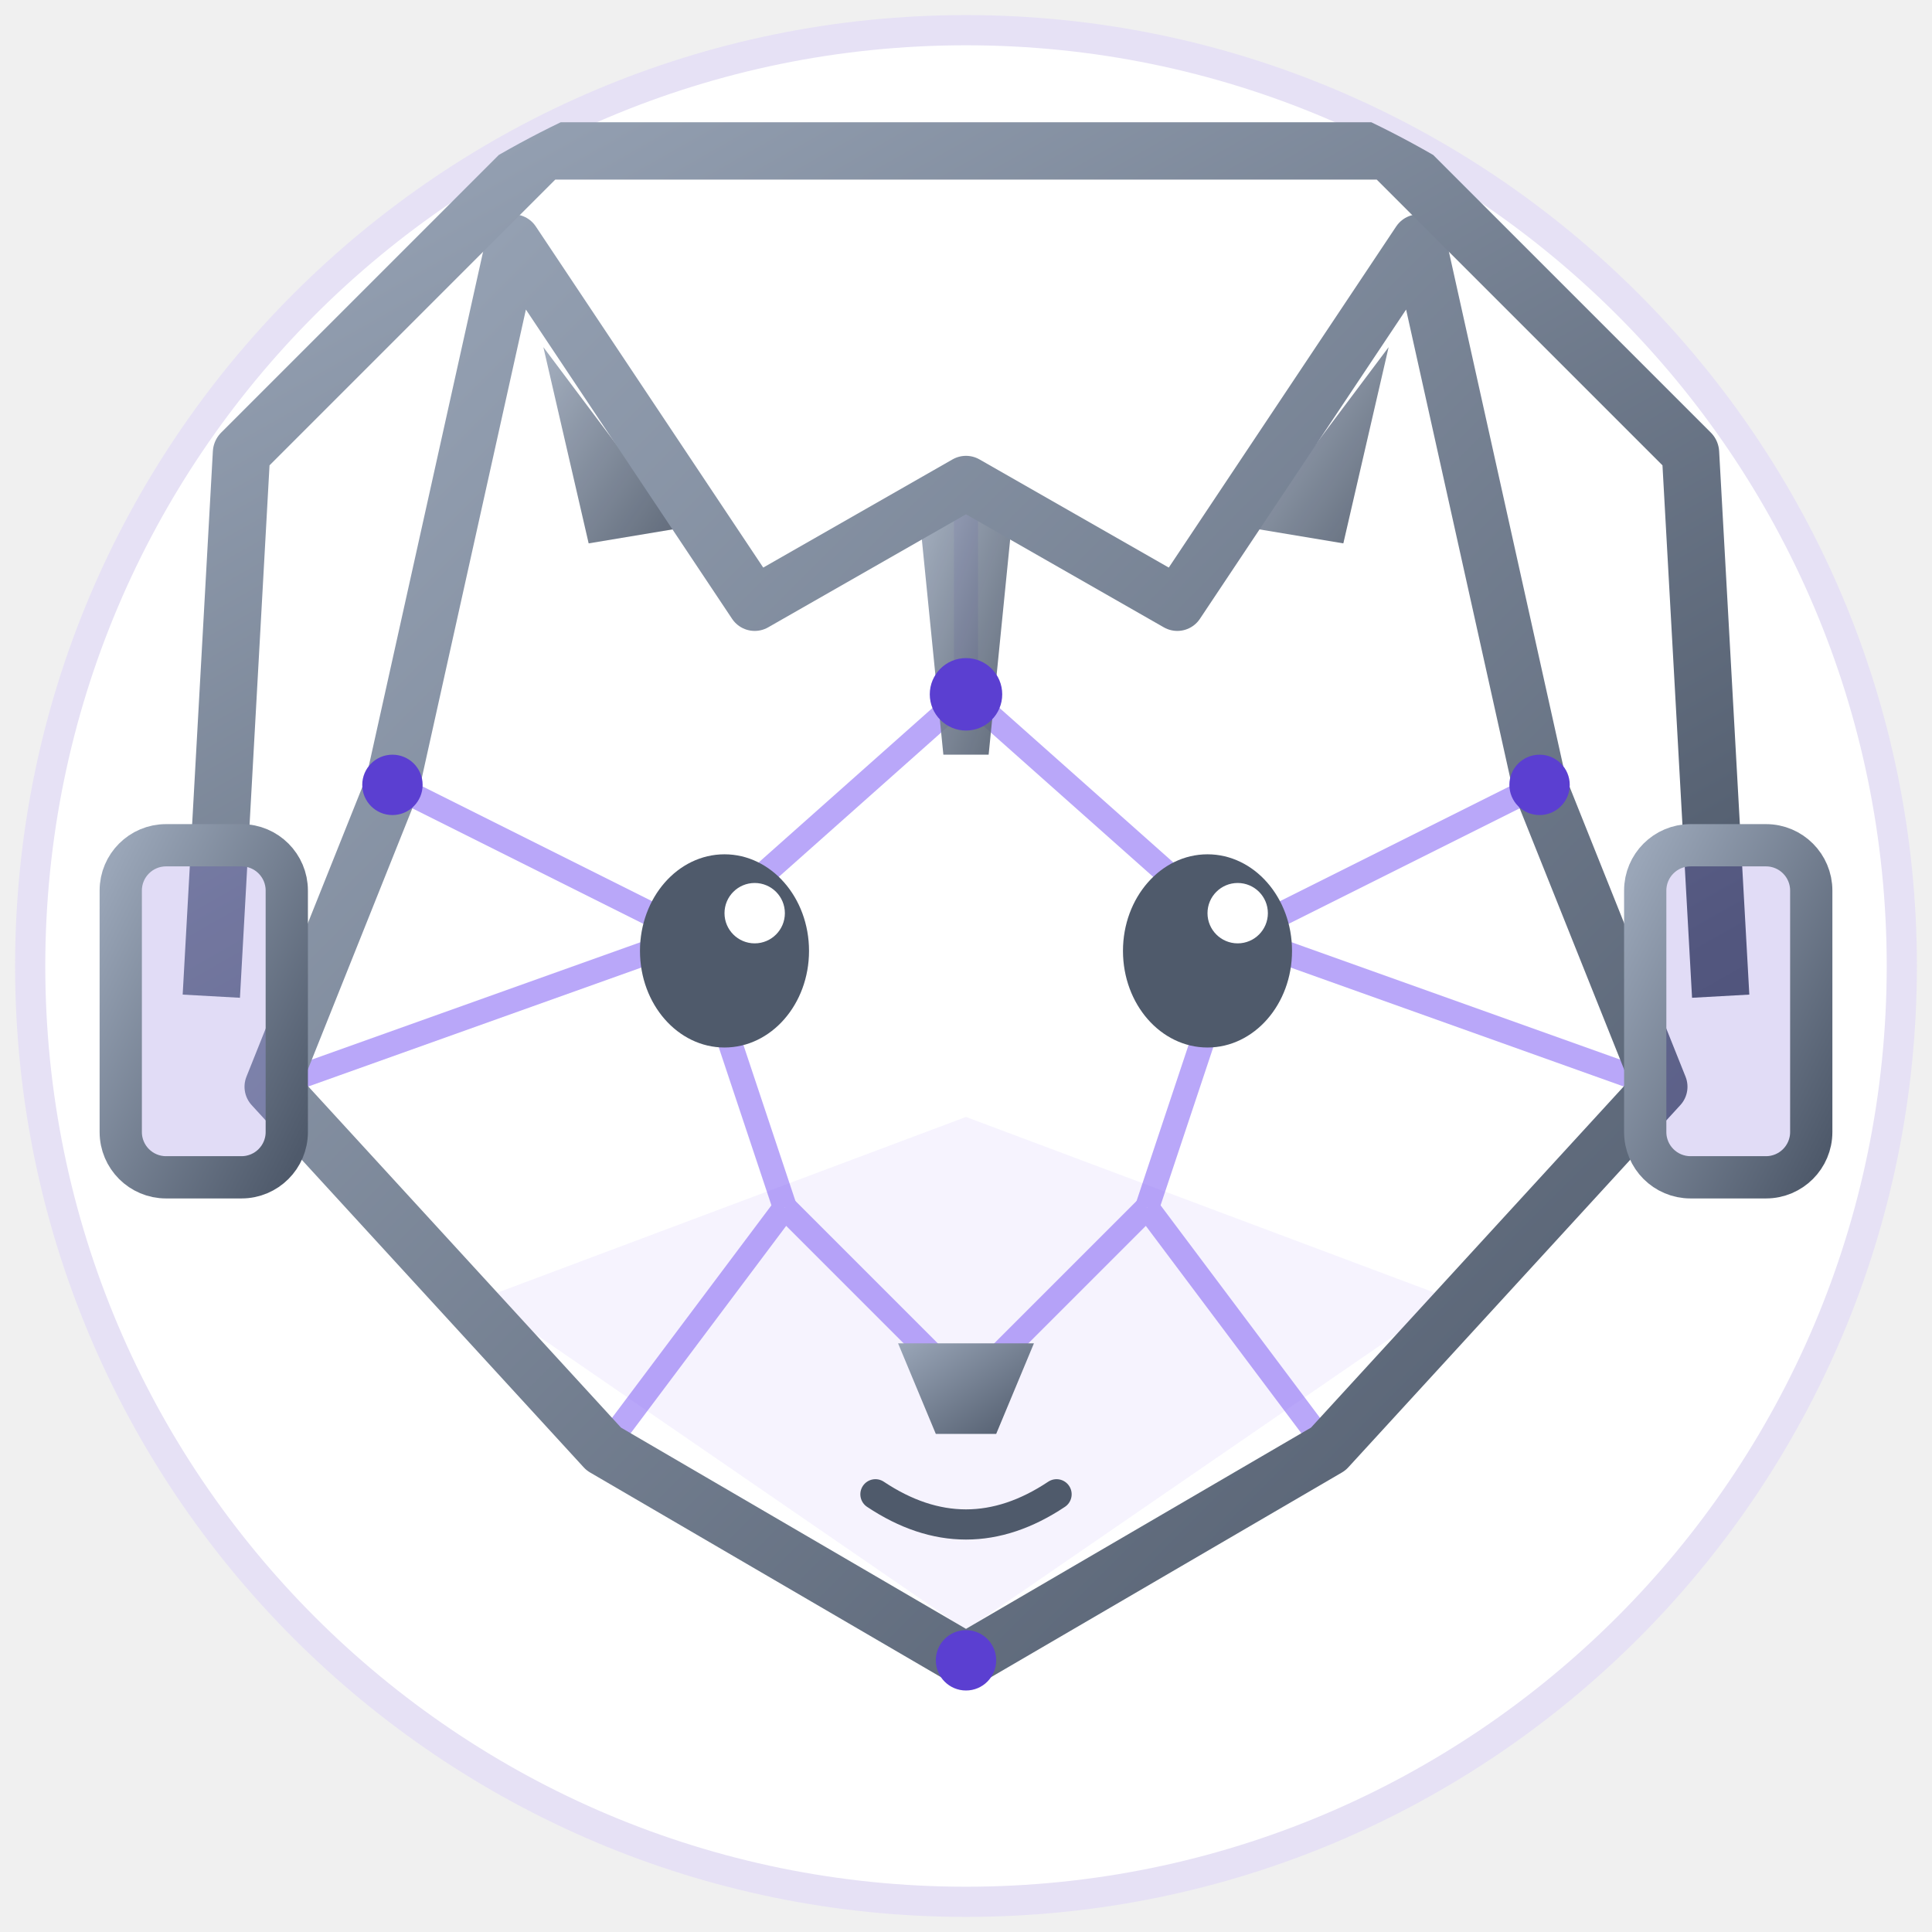
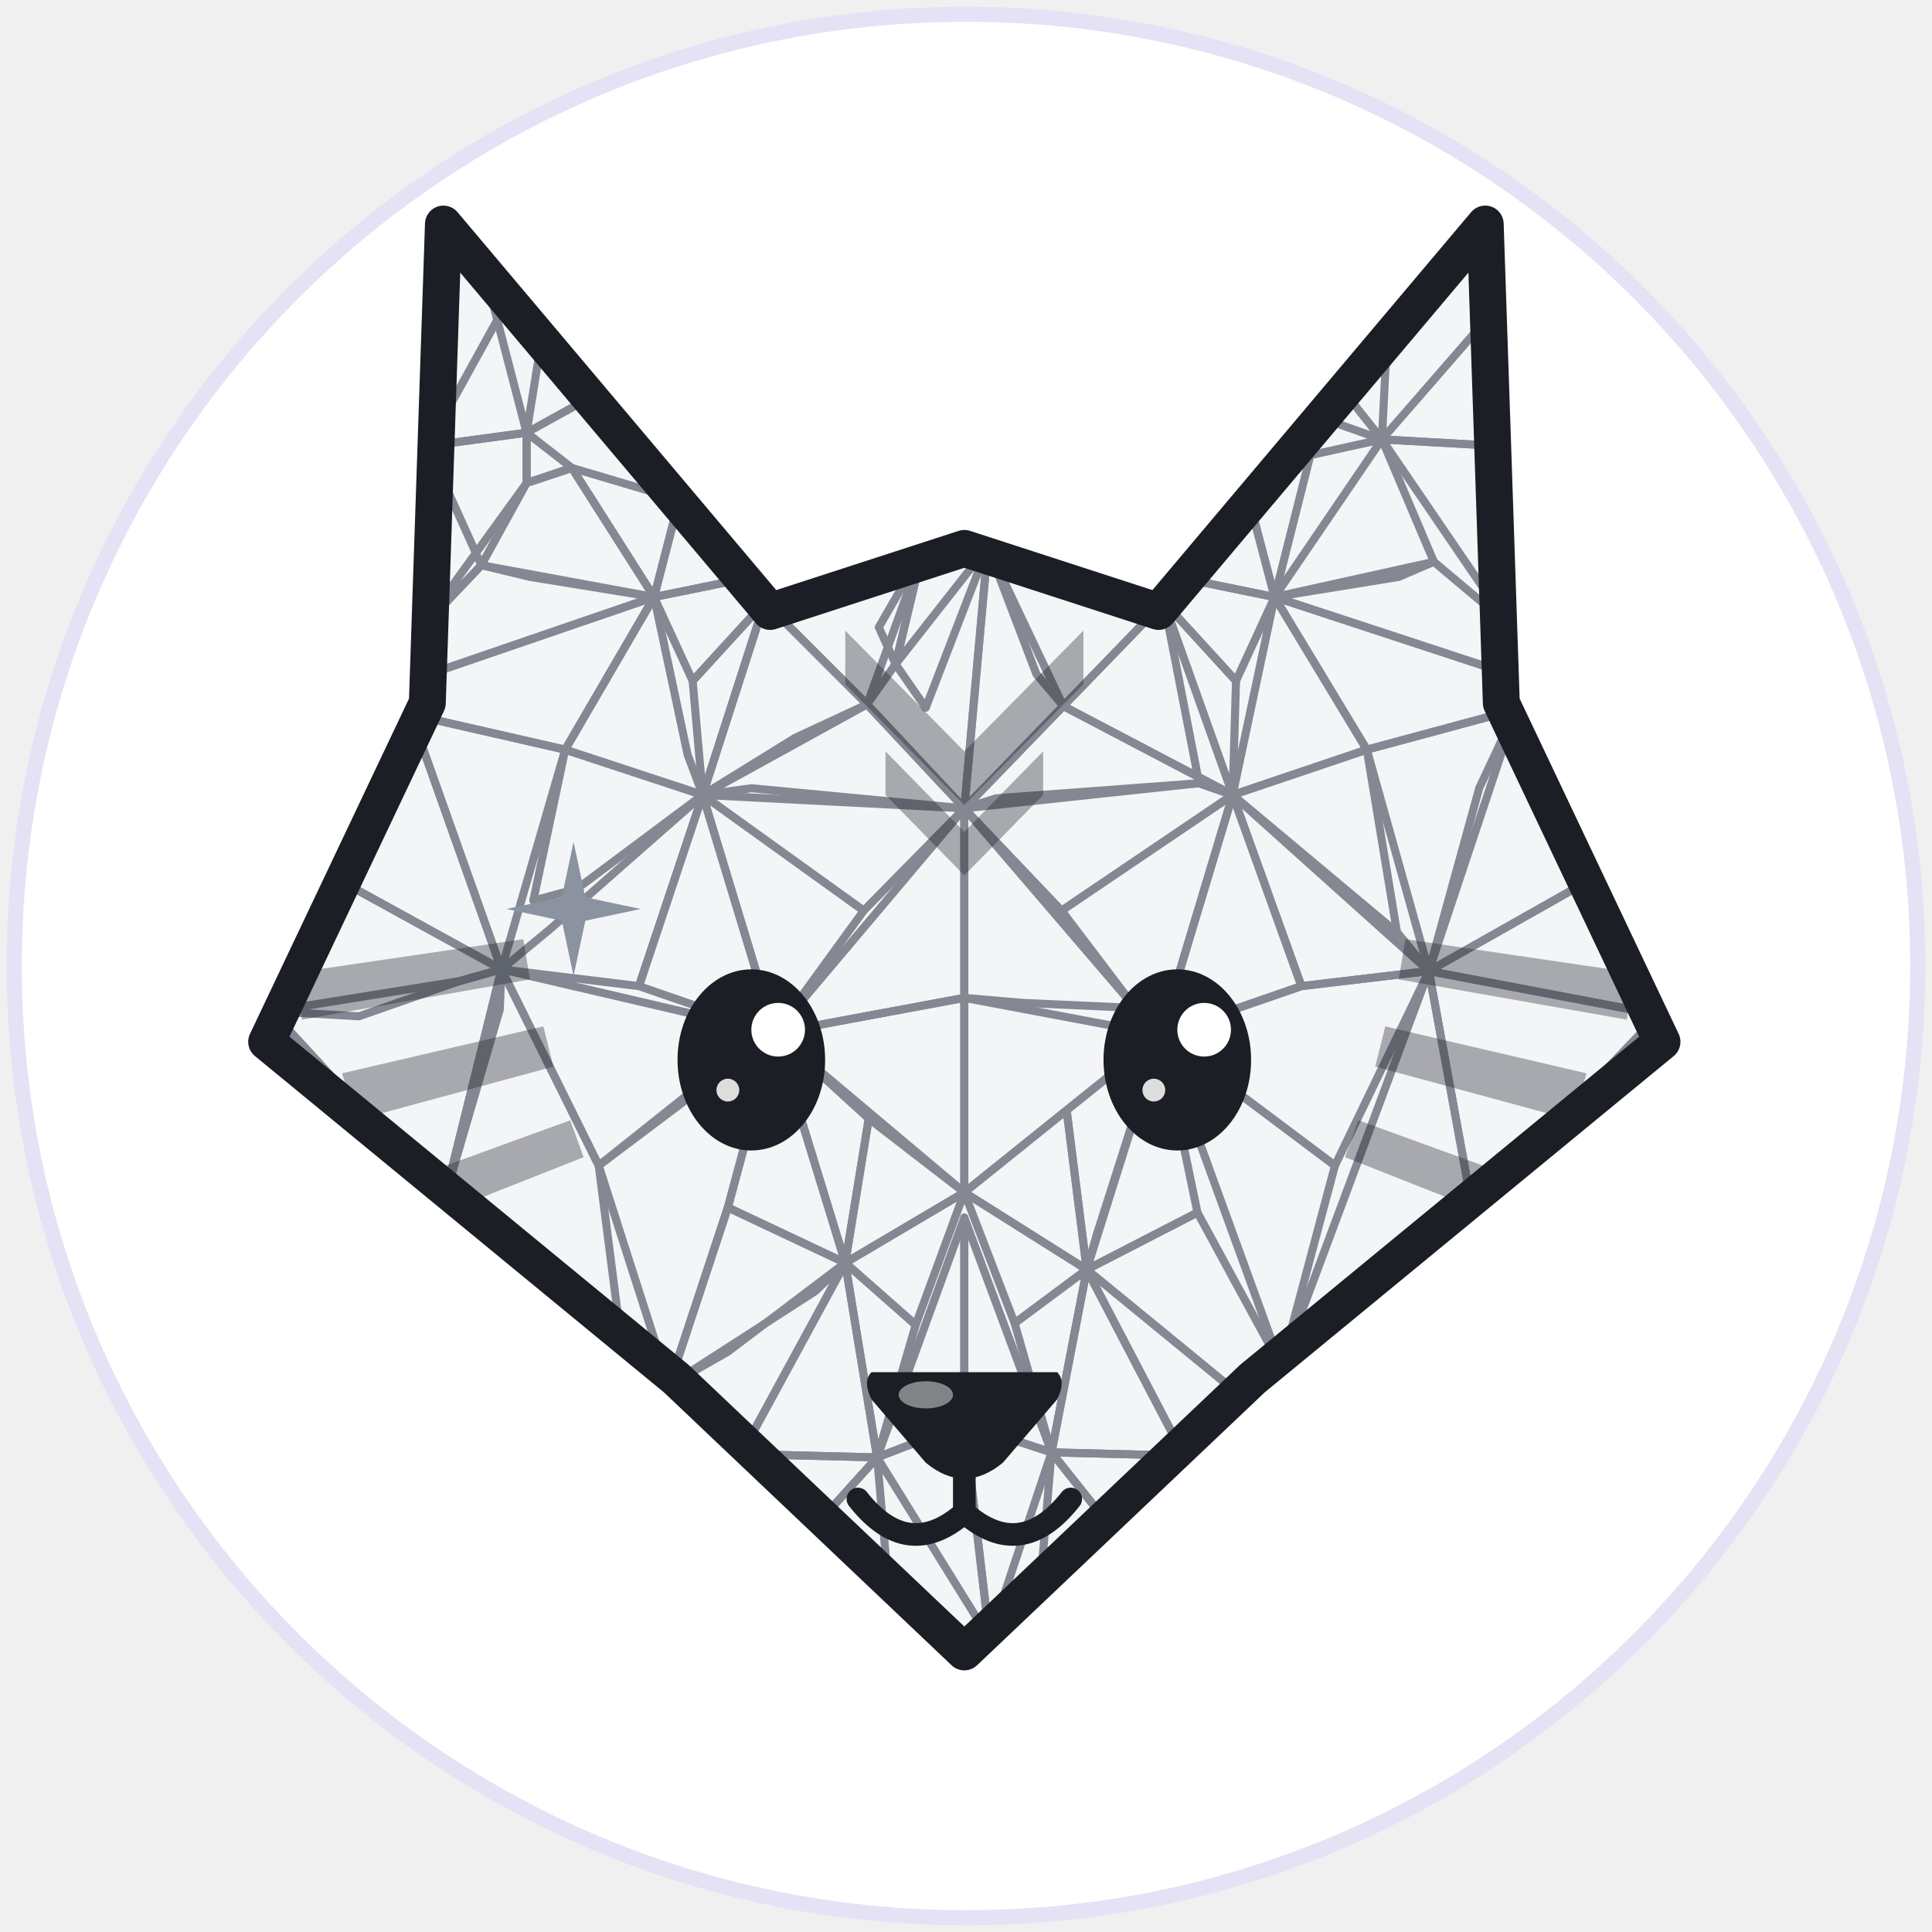
- <svg xmlns="http://www.w3.org/2000/svg" viewBox="0 0 128 128" role="img" aria-label="Lobinho">
+ <svg xmlns="http://www.w3.org/2000/svg" viewBox="-38 -28 576 576" role="img" aria-label="Lobinho">
  <defs>
    <clipPath id="c-linhas-lobinho">
-       <circle cx="64" cy="64" r="62" />
+       <circle cx="250" cy="260" r="286" />
    </clipPath>
-     <linearGradient id="l-linhas-lobinho" x1="0" y1="0" x2="1" y2="1">
-       <stop offset="0" stop-color="#9aa6b8" />
-       <stop offset="1" stop-color="#4f5a6b" />
-     </linearGradient>
+     <clipPath id="head">
+       <polygon points="94.2,38.8 191.6,154.3 249.5,135.5 307.4,154.3 404.8,38.8 409.6,181.6 457.5,282.6 335.4,383 249.5,464.5 163.6,383 41.5,282.6 89.4,181.6" />
+     </clipPath>
  </defs>
-   <circle cx="64" cy="64" r="62" fill="#ffffff" stroke="#e6e1f5" stroke-width="2" />
  <g clip-path="url(#c-linhas-lobinho)">
-     <g stroke="#8b6cf5" stroke-width="1.6" opacity="0.6">
-       <line x1="26" y1="52" x2="46" y2="62" />
-       <line x1="46" y1="62" x2="64" y2="46" />
-       <line x1="64" y1="46" x2="82" y2="62" />
-       <line x1="82" y1="62" x2="102" y2="52" />
-       <line x1="18" y1="72" x2="46" y2="62" />
-       <line x1="82" y1="62" x2="110" y2="72" />
-       <line x1="46" y1="62" x2="52" y2="80" />
-       <line x1="82" y1="62" x2="76" y2="80" />
-       <line x1="52" y1="80" x2="64" y2="92" />
-       <line x1="76" y1="80" x2="64" y2="92" />
-       <line x1="40" y1="96" x2="52" y2="80" />
-       <line x1="88" y1="96" x2="76" y2="80" />
-       <line x1="64" y1="32" x2="64" y2="46" />
+     <circle cx="250" cy="260" r="284" fill="#ffffff" stroke="#e6e1f5" stroke-width="5" />
+     <polygon points="94.2,38.8 191.6,154.3 249.5,135.5 307.4,154.3 404.8,38.8 409.6,181.6 457.5,282.6 335.4,383 249.5,464.5 163.6,383 41.5,282.6 89.4,181.6" fill="#f4f5f7" />
+     <g clip-path="url(#head)" fill="none" stroke="#676d79" stroke-width="2.4" stroke-linejoin="round" opacity="0.8">
+       <polygon points="111.5,261 193,280 140.5,319.5" />
+       <polygon points="308,280.5 350,266 388,261.5 360,319.5" />
+       <polygon points="140.5,319.5 175,292 193,280 179,332 161.5,385" />
+       <polygon points="308,280.5 360,319.5 344,379.5" />
+       <polygon points="94.5,329.5 111.5,261 140.5,319.5 147.5,374 100.5,334.5" />
+       <polygon points="43,273.5 69,275 99,264.5 111.5,261 94.5,329.5" />
+       <polygon points="388,261.5 456.5,274.5 401,332.5" />
+       <polygon points="344,379.5 388,261.5 401,332.5" />
+       <polygon points="193,280 249.5,269.5 249.5,327.5" />
+       <polygon points="249.5,269.5 308,280.5 280,303 249.5,327.5" />
+       <polygon points="193,280 249.5,213 249.5,269.5" />
+       <polygon points="249.5,213 300.5,272.5 267,271 249.5,269.5" />
+       <polygon points="171.5,209 219.5,243.5 193,280" />
+       <polygon points="329.5,209 369.5,195.5 378.5,250 388,261.5" />
+       <polygon points="369.5,195.5 414,183.5 388,261.5" />
+       <polygon points="84.5,185 130.5,195.5 111.5,261" />
+       <polygon points="171.5,209 249.5,213 219.5,243.5" />
+       <polygon points="249.5,213 319.5,205.5 329.5,209 278.5,243.5" />
+       <polygon points="278.5,243.5 329.5,209 308,280.5 300.5,272.5" />
+       <polygon points="152.5,266 171.5,209 193,280" />
+       <polygon points="329.5,209 378.5,250 388,261.5 350,266" />
+       <polygon points="308,280.5 329.5,209 350,266" />
+       <polygon points="121,240.5 130.5,195.5 171.5,209 134,237" />
+       <polygon points="61.5,233.5 84.5,185 111.5,261" />
+       <polygon points="388,261.5 403,207 414,183.5 437.5,233.5" />
+       <polygon points="388,261.5 437.5,233.5 456.5,274.5" />
+       <polygon points="43,273.5 61.5,233.5 111.5,261 99,264.5" />
+       <polygon points="126,249 171.5,209 152.5,266 111.5,261" />
+       <polygon points="342,150 374,103 389.5,139.5" />
+       <polygon points="161.5,385 179,332 214,348.5 179,375" />
+       <polygon points="329.5,209 342,150 369.5,195.5" />
+       <polygon points="87,174 157,150 130.5,195.5 84.5,185" />
+       <polygon points="130.5,195.5 157,150 167,197 171.5,209" />
+       <polygon points="119,116 132.5,111.5 157,150 105.5,140.5" />
+       <polygon points="342,150 379,144 389.5,139.5 411.5,158 412,173" />
+       <polygon points="87.5,159.5 105.5,140.5 120,144 157,150 87,174" />
+       <polygon points="342,150 412,173 414,183.5 369.5,195.5" />
+       <polygon points="286,350.5 319,333.5 344,379.5 333,389" />
+       <polygon points="279,182.5 309,151.5 319.5,205.5 329.5,209" />
+       <polygon points="171.5,209 220.5,182 249.5,213 186,207" />
+       <polygon points="171.5,209 190,151.5 220.5,182 199,192" />
+       <polygon points="193,280 214,348.5 179,332" />
+       <polygon points="249.5,213 279,182.5 329.5,209 319.5,205.5 259,210" />
+       <polygon points="256.5,135 271,173 279,182.5 249.5,213" />
+       <polygon points="289,340 308,280.5 319,333.5 286,350.5" />
+       <polygon points="223.5,406.5 249.5,396.5 257,460.5" />
+       <polygon points="223.5,406.5 249.5,335 249.5,396.5" />
+       <polygon points="249.5,335 275.5,405 249.5,396.5" />
+       <polygon points="249.5,396.5 275.5,405 257,460.5" />
+       <polygon points="183,405.5 214,348.5 223.5,406.5" />
+       <polygon points="214,348.5 221,305.5 249.5,327.5" />
+       <polygon points="275.5,405 286,350.5 315,406" />
+       <polygon points="249.5,327.5 275,307 280,303 286,350.5" />
+       <polygon points="161.5,385 205,357 214,348.5 183,405.5 176,398.5" />
+       <polygon points="193,280 221,305.5 214,348.5" />
+       <polygon points="280,303 308,280.5 286,350.5" />
+       <polygon points="286,350.5 333,389 323,398.5 315,406" />
+       <polygon points="407.5,64.5 409.5,105 374,103" />
+       <polygon points="374,103 409.5,105 410.5,133 411.5,158" />
+       <polygon points="256.5,135 309,151.5 279,182.5" />
+       <polygon points="229,170 256.5,135 249.5,213 220.5,182" />
+       <polygon points="105.5,140.5 89.5,105 119,101 119,116 87.5,159.5" />
+       <polygon points="214,348.5 235,367 223.5,406.5" />
+       <polygon points="190,151.5 237,136.5 220.5,182" />
+       <polygon points="214,348.5 249.5,327.5 235,367" />
+       <polygon points="249.5,327.5 286,350.5 264.5,366.5" />
+       <polygon points="264.5,366.5 286,350.5 275.5,405" />
+       <polygon points="113.5,61.5 106.5,53 119,101 89.5,105" />
+       <polygon points="157,150 184,144.5 190,151.5 168.5,175" />
+       <polygon points="168.5,175 190,151.5 171.5,209" />
+       <polygon points="309,151.5 315,144.5 342,150 330.5,175" />
+       <polygon points="309,151.5 330.5,175 329.5,209" />
+       <polygon points="229,170 237,136.5 256.5,135 238,183" />
+       <polygon points="183,405.5 223.5,406.5 205.5,426.5" />
+       <polygon points="205.5,426.5 223.5,406.5 227,446.5" />
+       <polygon points="275.5,405 315,406 293,427" />
+       <polygon points="272,446.5 275.5,405 293,427" />
+       <polygon points="334.5,121.5 355.5,96.5 342,150" />
+       <polygon points="132.5,111.5 164.5,121 157,150" />
+       <polygon points="164.5,121 184,144.5 157,150" />
+       <polygon points="315,144.5 334.5,121.5 342,150" />
+       <polygon points="123.5,73 138,90.5 119,101" />
+       <polygon points="362.5,88.5 375.5,73 374,103" />
+       <polygon points="344.5,109.5 355.5,96.5 374,103" />
+       <polygon points="224,159 237,136.5 229,170" />
+       <polygon points="94.5,329.5 111.5,261 111,273" />
+       <polygon points="119,101 132.5,111.5 119,116" />
    </g>
-     <g fill="url(#l-linhas-lobinho)" opacity="0.9">
-       <polygon points="61,35 64,33.5 67,35 65.5,50 62.5,50" />
-       <polygon points="36,23 45,35 39,36" />
-       <polygon points="92,23 83,35 89,36" />
+     <g clip-path="url(#head)">
+       <polygon points="214,160 249.5,196 285,160 285,176 249.5,212 214,176" fill="#1b1e24" opacity="0.35" />
+       <polygon points="226,196 249.5,220 273,196 273,209 249.5,233 226,209" fill="#1b1e24" opacity="0.35" />
+       <polygon points="50,262 118,252 120,264 52,276" fill="#1b1e24" opacity="0.35" />
+       <polygon points="64,292 124,278 127,290 68,306" fill="#1b1e24" opacity="0.35" />
+       <polygon points="88,322 132,306 136,317 93,334" fill="#1b1e24" opacity="0.35" />
+       <polygon points="449,262 381,252 379,264 447,276" fill="#1b1e24" opacity="0.35" />
+       <polygon points="435,292 375,278 372,290 431,306" fill="#1b1e24" opacity="0.35" />
+       <polygon points="411,322 367,306 363,317 406,334" fill="#1b1e24" opacity="0.35" />
    </g>
-     <polygon points="32,86 64,74 96,86 64,108" fill="#8b6cf5" opacity="0.08" />
-     <path d="M34 16 L50 40 L64 32 L78 40 L94 16 L102 52 L110 72 L88 96 L64 110 L40 96 L18 72 L26 52 Z" fill="none" stroke="url(#l-linhas-lobinho)" stroke-width="3.6" stroke-linejoin="round" />
-     <g fill="#5b3fd1">
-       <circle cx="64" cy="46" r="2.4" />
-       <circle cx="26" cy="52" r="2" />
-       <circle cx="102" cy="52" r="2" />
-       <circle cx="64" cy="110" r="2" />
+     <polygon points="94.2,38.8 191.6,154.3 249.5,135.5 307.4,154.3 404.8,38.8 409.6,181.6 457.5,282.6 335.4,383 249.5,464.5 163.6,383 41.5,282.6 89.4,181.6" fill="none" stroke="#1b1e24" stroke-width="11" stroke-linejoin="round" />
+     <path d="M133 223 L136.5 239.5 L153 243 L136.5 246.5 L133 263 L129.5 246.5 L113 243 L129.5 239.5 Z" fill="#8b93a1" />
+     <ellipse cx="186" cy="288" rx="22" ry="27" fill="#1b1e24" />
+     <circle cx="194" cy="279" r="8" fill="#fff" />
+     <circle cx="179" cy="297" r="3.4" fill="#fff" opacity="0.85" />
+     <ellipse cx="313" cy="288" rx="22" ry="27" fill="#1b1e24" />
+     <circle cx="321" cy="279" r="8" fill="#fff" />
+     <circle cx="306" cy="297" r="3.4" fill="#fff" opacity="0.85" />
+     <g transform="translate(249.5 400) scale(1.35) translate(-249.5 -400)">
+       <path d="M229 386 L270 386 Q272 388 270 392 L258 406 Q249.5 413 241 406 L229 392 Q227 388 229 386 Z" fill="#1b1e24" />
+       <ellipse cx="241" cy="391" rx="6" ry="3" fill="#fff" opacity="0.45" />
+       <path d="M249.5 409 L249.5 417 M226 414 Q237 428 249.5 417 Q262 428 273 414" fill="none" stroke="#1b1e24" stroke-width="5" stroke-linecap="round" stroke-linejoin="round" />
    </g>
-     <g fill="#4f5a6b">
-       <ellipse cx="48" cy="63" rx="5.6" ry="6.4" />
-       <ellipse cx="80" cy="63" rx="5.6" ry="6.4" />
-     </g>
-     <g fill="#fff">
-       <circle cx="50" cy="60.5" r="2" />
-       <circle cx="82" cy="60.5" r="2" />
-     </g>
-     <polygon points="59.5,89 68.5,89 66,95 62,95" fill="url(#l-linhas-lobinho)" />
-     <path d="M58 99 Q64 103 70 99" fill="none" stroke="#4f5a6b" stroke-width="2" stroke-linecap="round" />
-     <path d="M14 66 L16 30 L36 10 L92 10 L112 30 L114 66" fill="none" stroke="url(#l-linhas-lobinho)" stroke-width="3.8" stroke-linejoin="round" />
-     <rect x="8" y="56" width="11" height="22" rx="3" stroke="url(#l-linhas-lobinho)" stroke-width="2.8" stroke-linejoin="round" fill="rgba(91,63,209,0.18)" />
-     <rect x="109" y="56" width="11" height="22" rx="3" stroke="url(#l-linhas-lobinho)" stroke-width="2.8" stroke-linejoin="round" fill="rgba(91,63,209,0.18)" />
  </g>
</svg>
